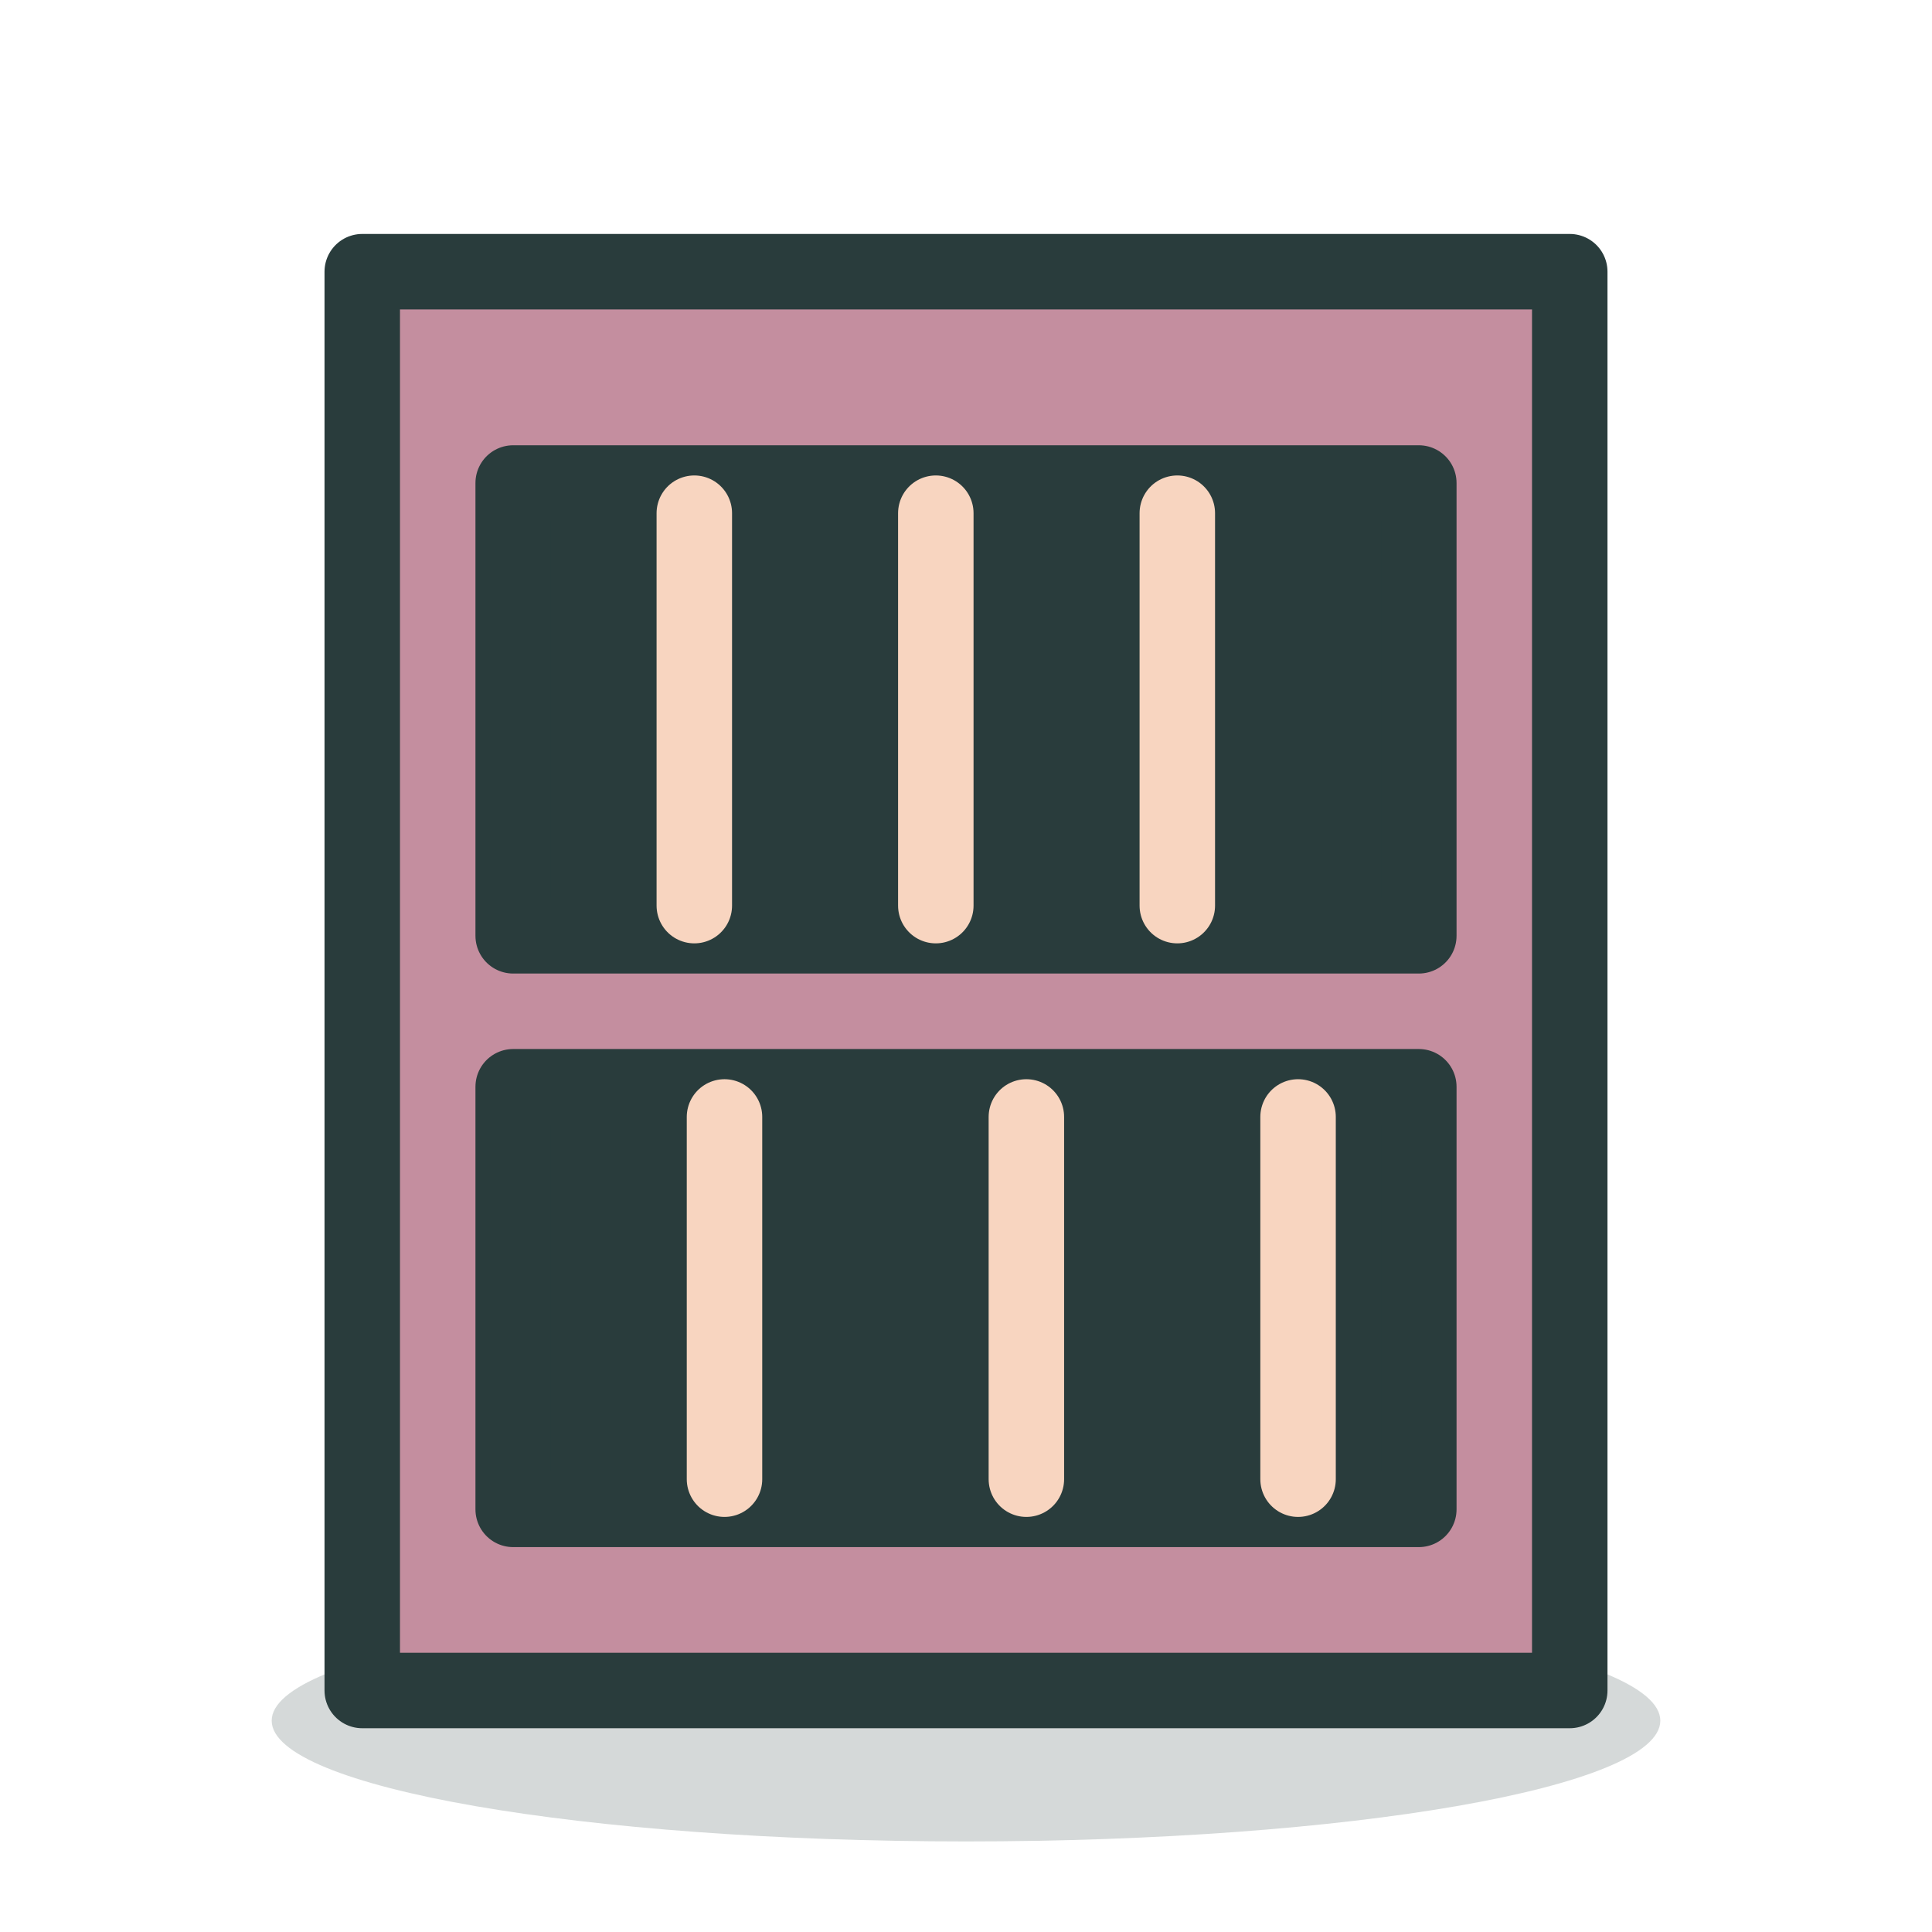
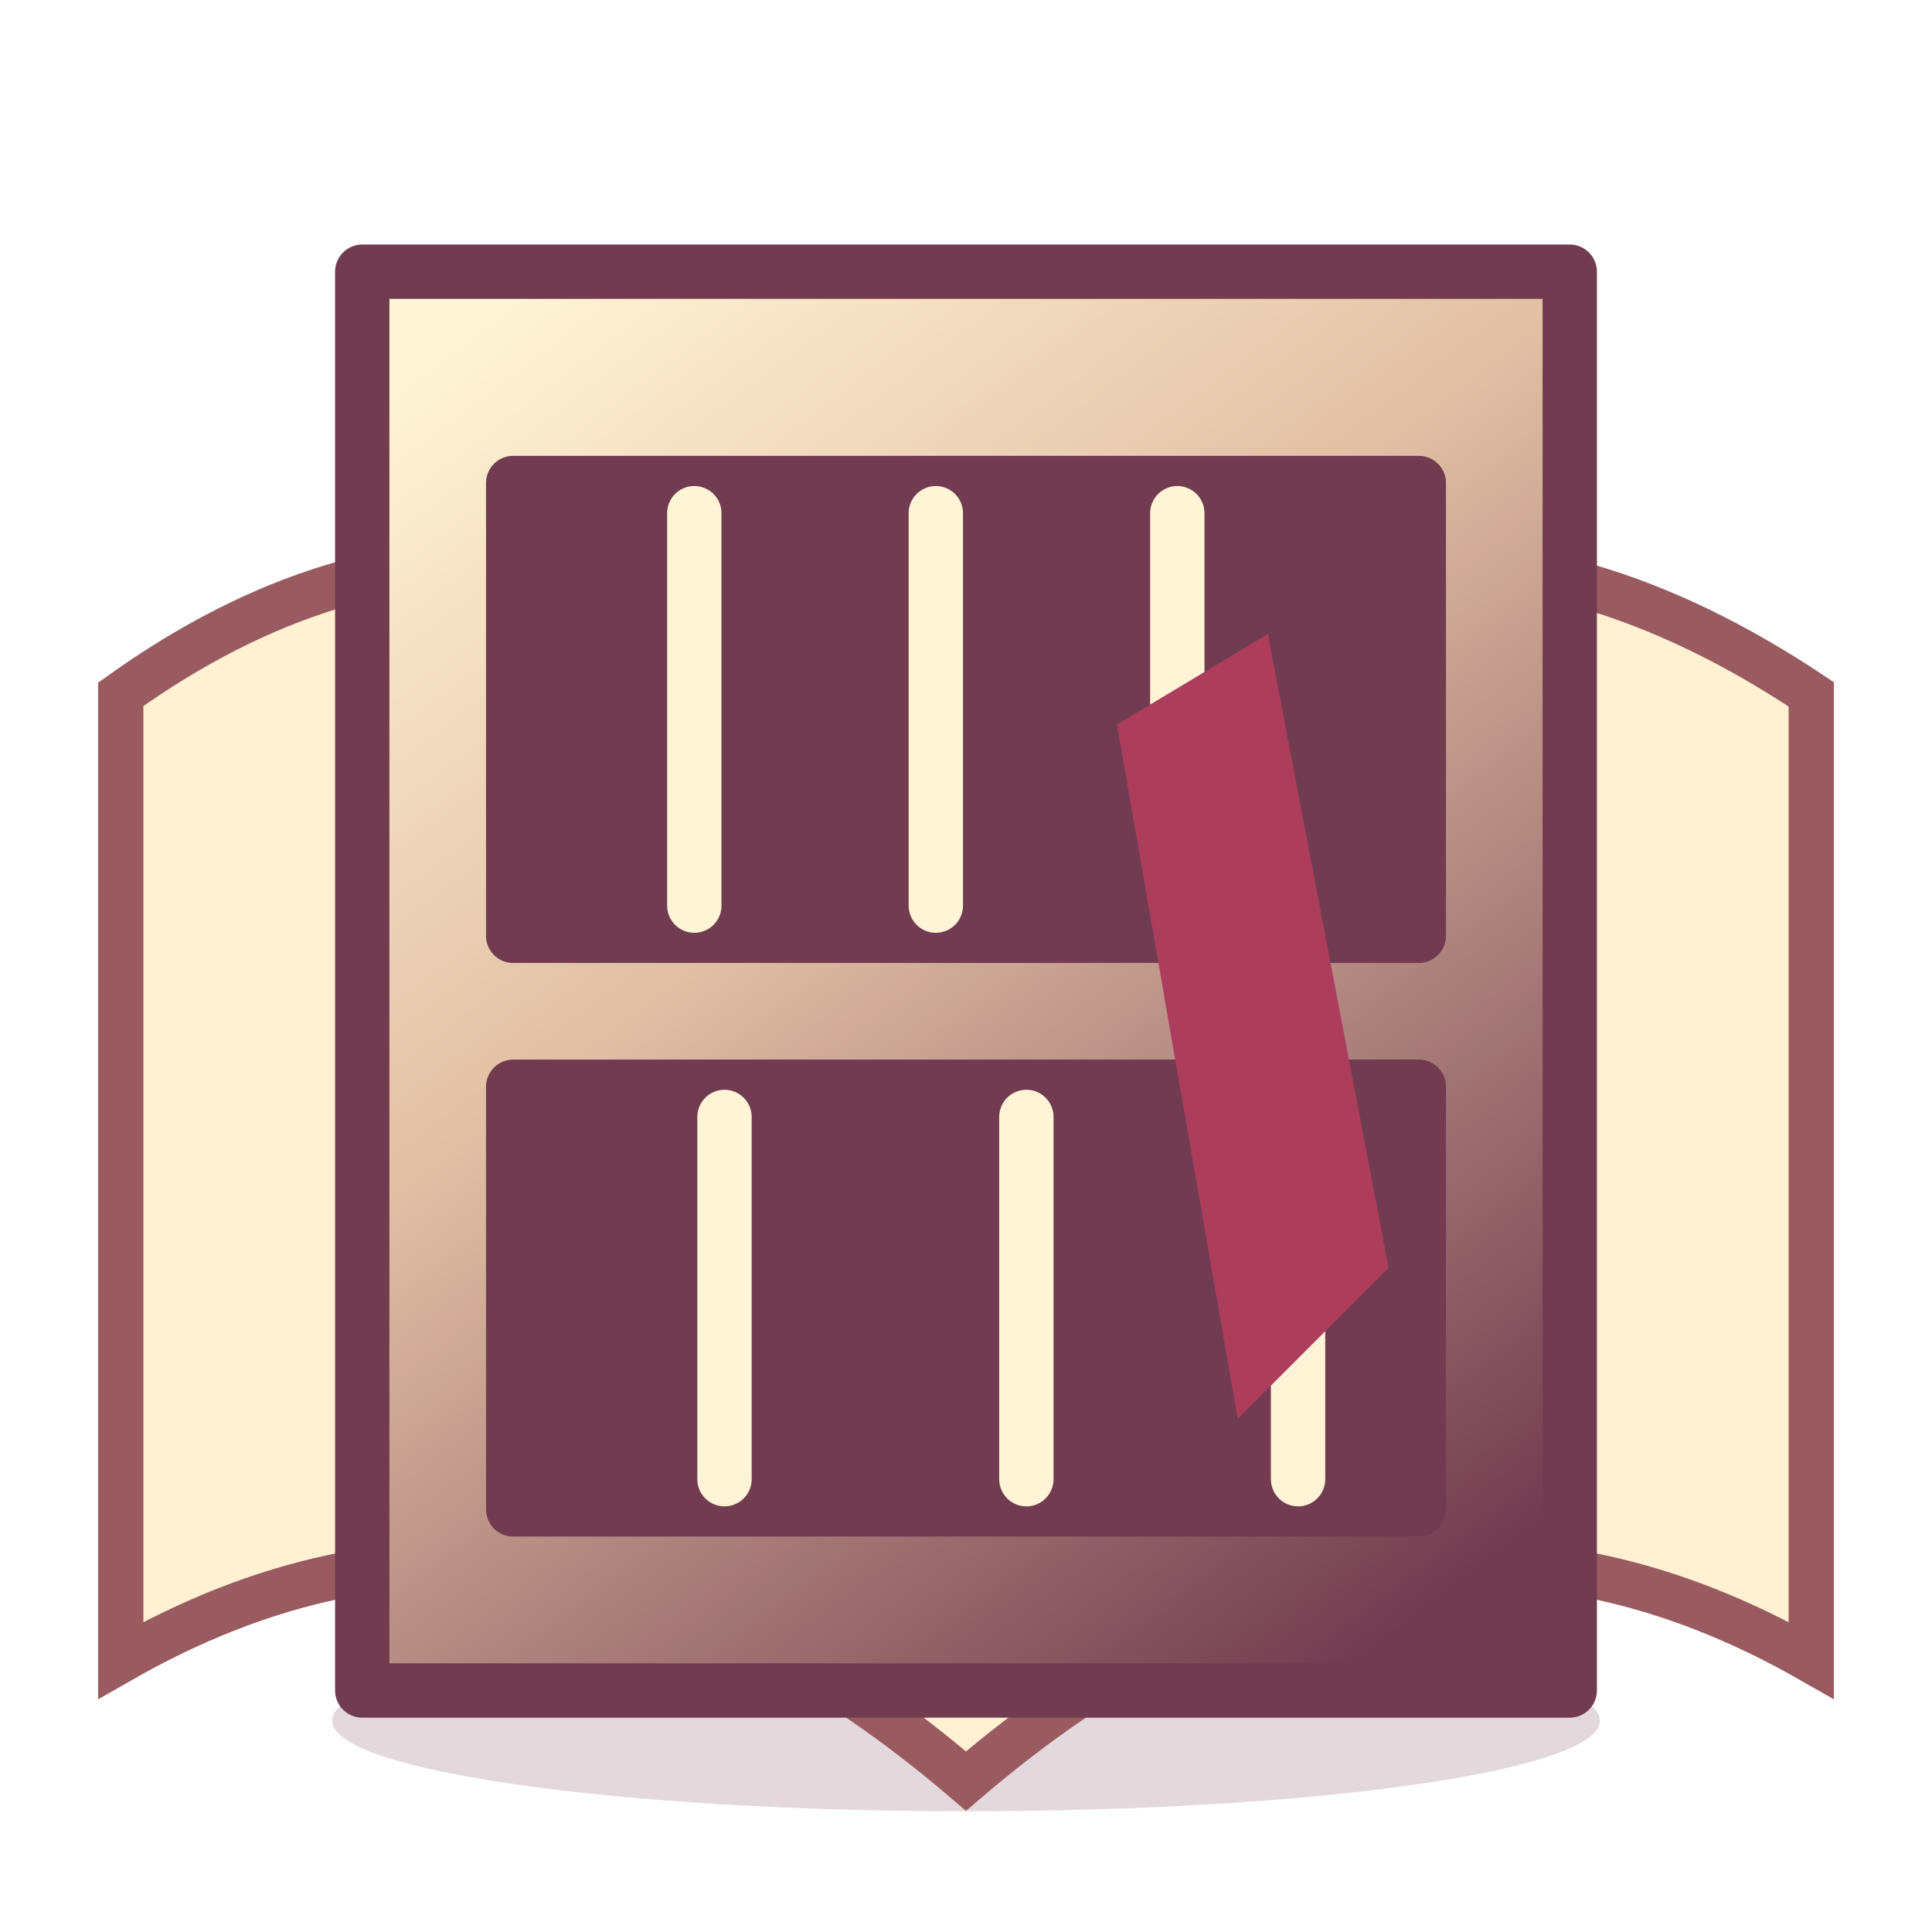
- <svg xmlns="http://www.w3.org/2000/svg" viewBox="0 0 64 64">
-   <ellipse cx="32" cy="57" rx="23" ry="4" fill="#182e2c" opacity=".18" />
-   <g fill="#c48e9f" stroke="#293c3c" stroke-width="2.5" stroke-linejoin="round" stroke-linecap="round">
+ <svg xmlns="http://www.w3.org/2000/svg" viewBox="0 0 64 64" data-family="relic" data-rank="treasure" data-material="ivory and crimson parchment">
+   <defs>
+     <linearGradient id="m" x1=".15" y1="0" x2=".8" y2="1" gradientUnits="objectBoundingBox">
+       <stop stop-color="#fff4d6" />
+       <stop offset=".4" stop-color="#e2bfa5" />
+       <stop offset="1" stop-color="#713c50" />
+     </linearGradient>
+   </defs>
+   <ellipse cx="32" cy="57" rx="21" ry="3" fill="#713c50" opacity=".20" />
+   <path d="M4 23Q18 13 32 26Q45 13 60 23V55Q46 47 32 59Q18 47 4 55Z" fill="#fff1d2" stroke="#995b60" stroke-width="1.5" />
+   <g transform="translate(32 34) scale(1) translate(-32 -34)" fill="url(#m)" stroke="#713c50" stroke-width="1.8" stroke-linejoin="round" stroke-linecap="round">
    <path d="M12 9H52V56H12Z" />
-     <path d="M17 16H47V31H17ZM17 36H47V50H17Z" fill="#293c3c" />
-     <path d="M23 17V30M31 17V30M39 17V30M24 37V49M34 37V49M43 37V49" stroke="#f8d5c0" />
+     <path d="M17 16H47V31H17ZM17 36H47V50H17Z" fill="#713c50" />
+     <path d="M23 17V30M31 17V30M39 17V30M24 37V49M34 37V49M43 37V49" stroke="#fff4d6" />
+     <path d="M42 21L46 42 41 47 37 24" fill="#ac3d5d" stroke="none" />
  </g>
</svg>
